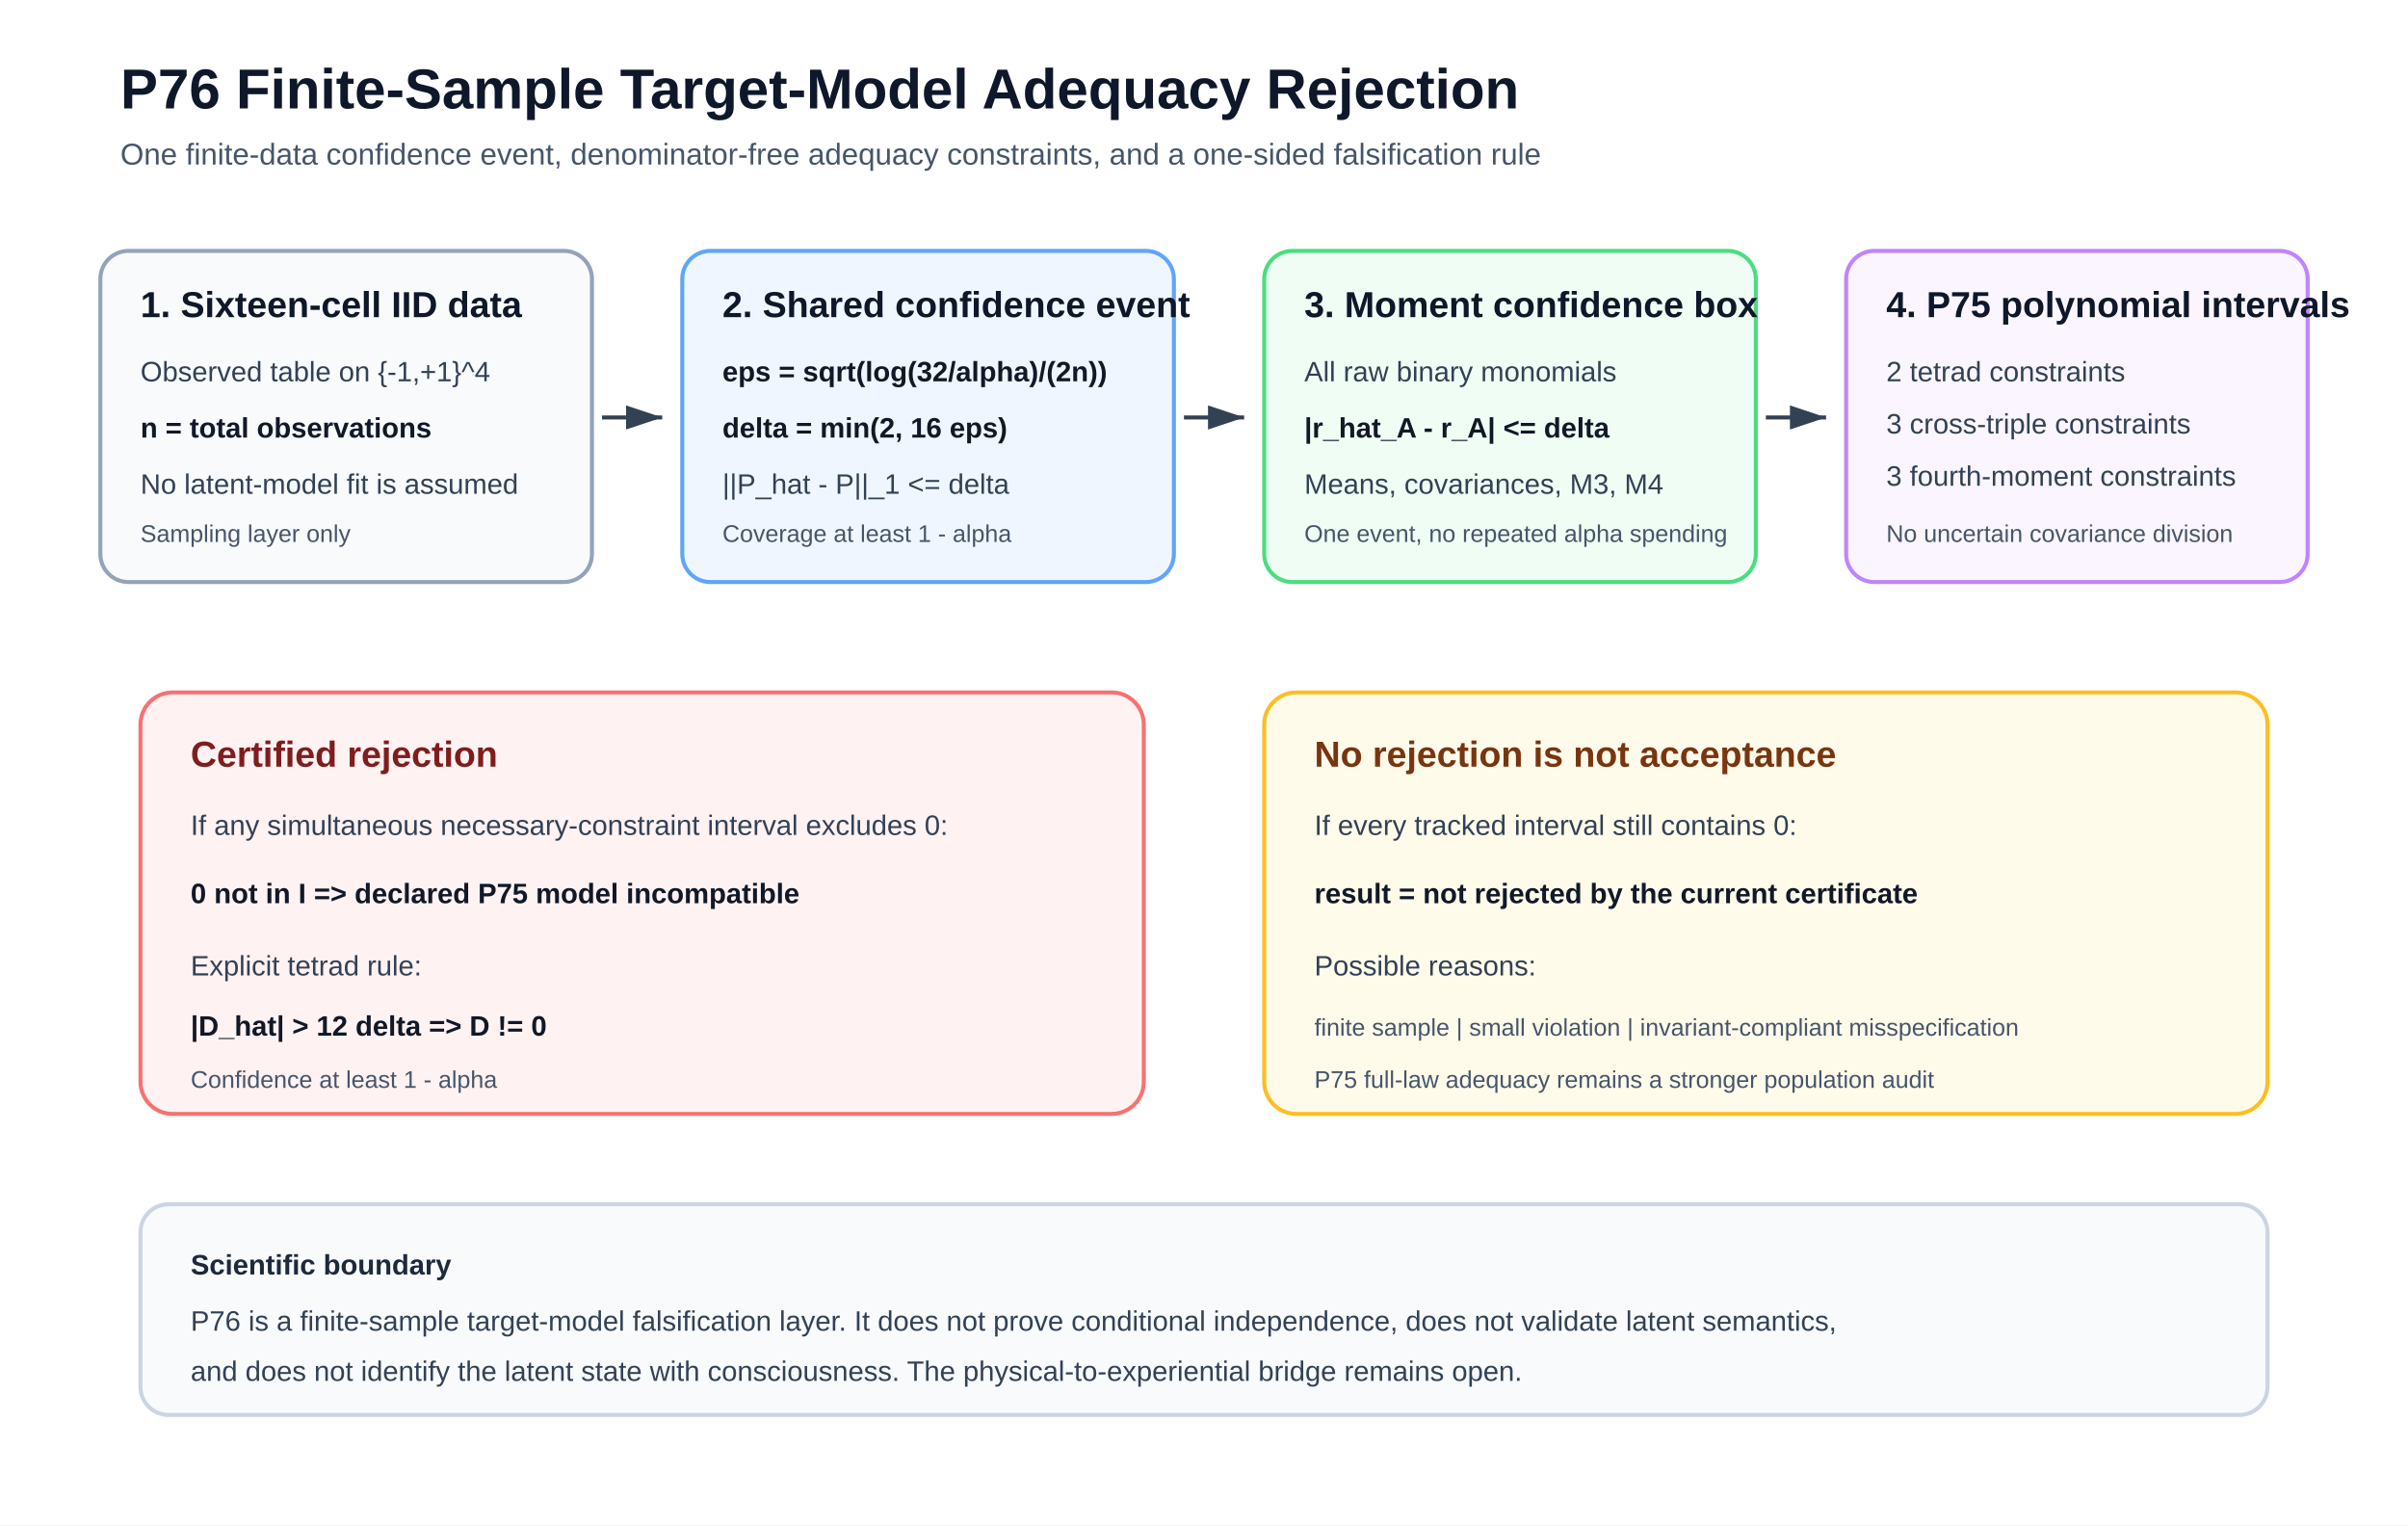
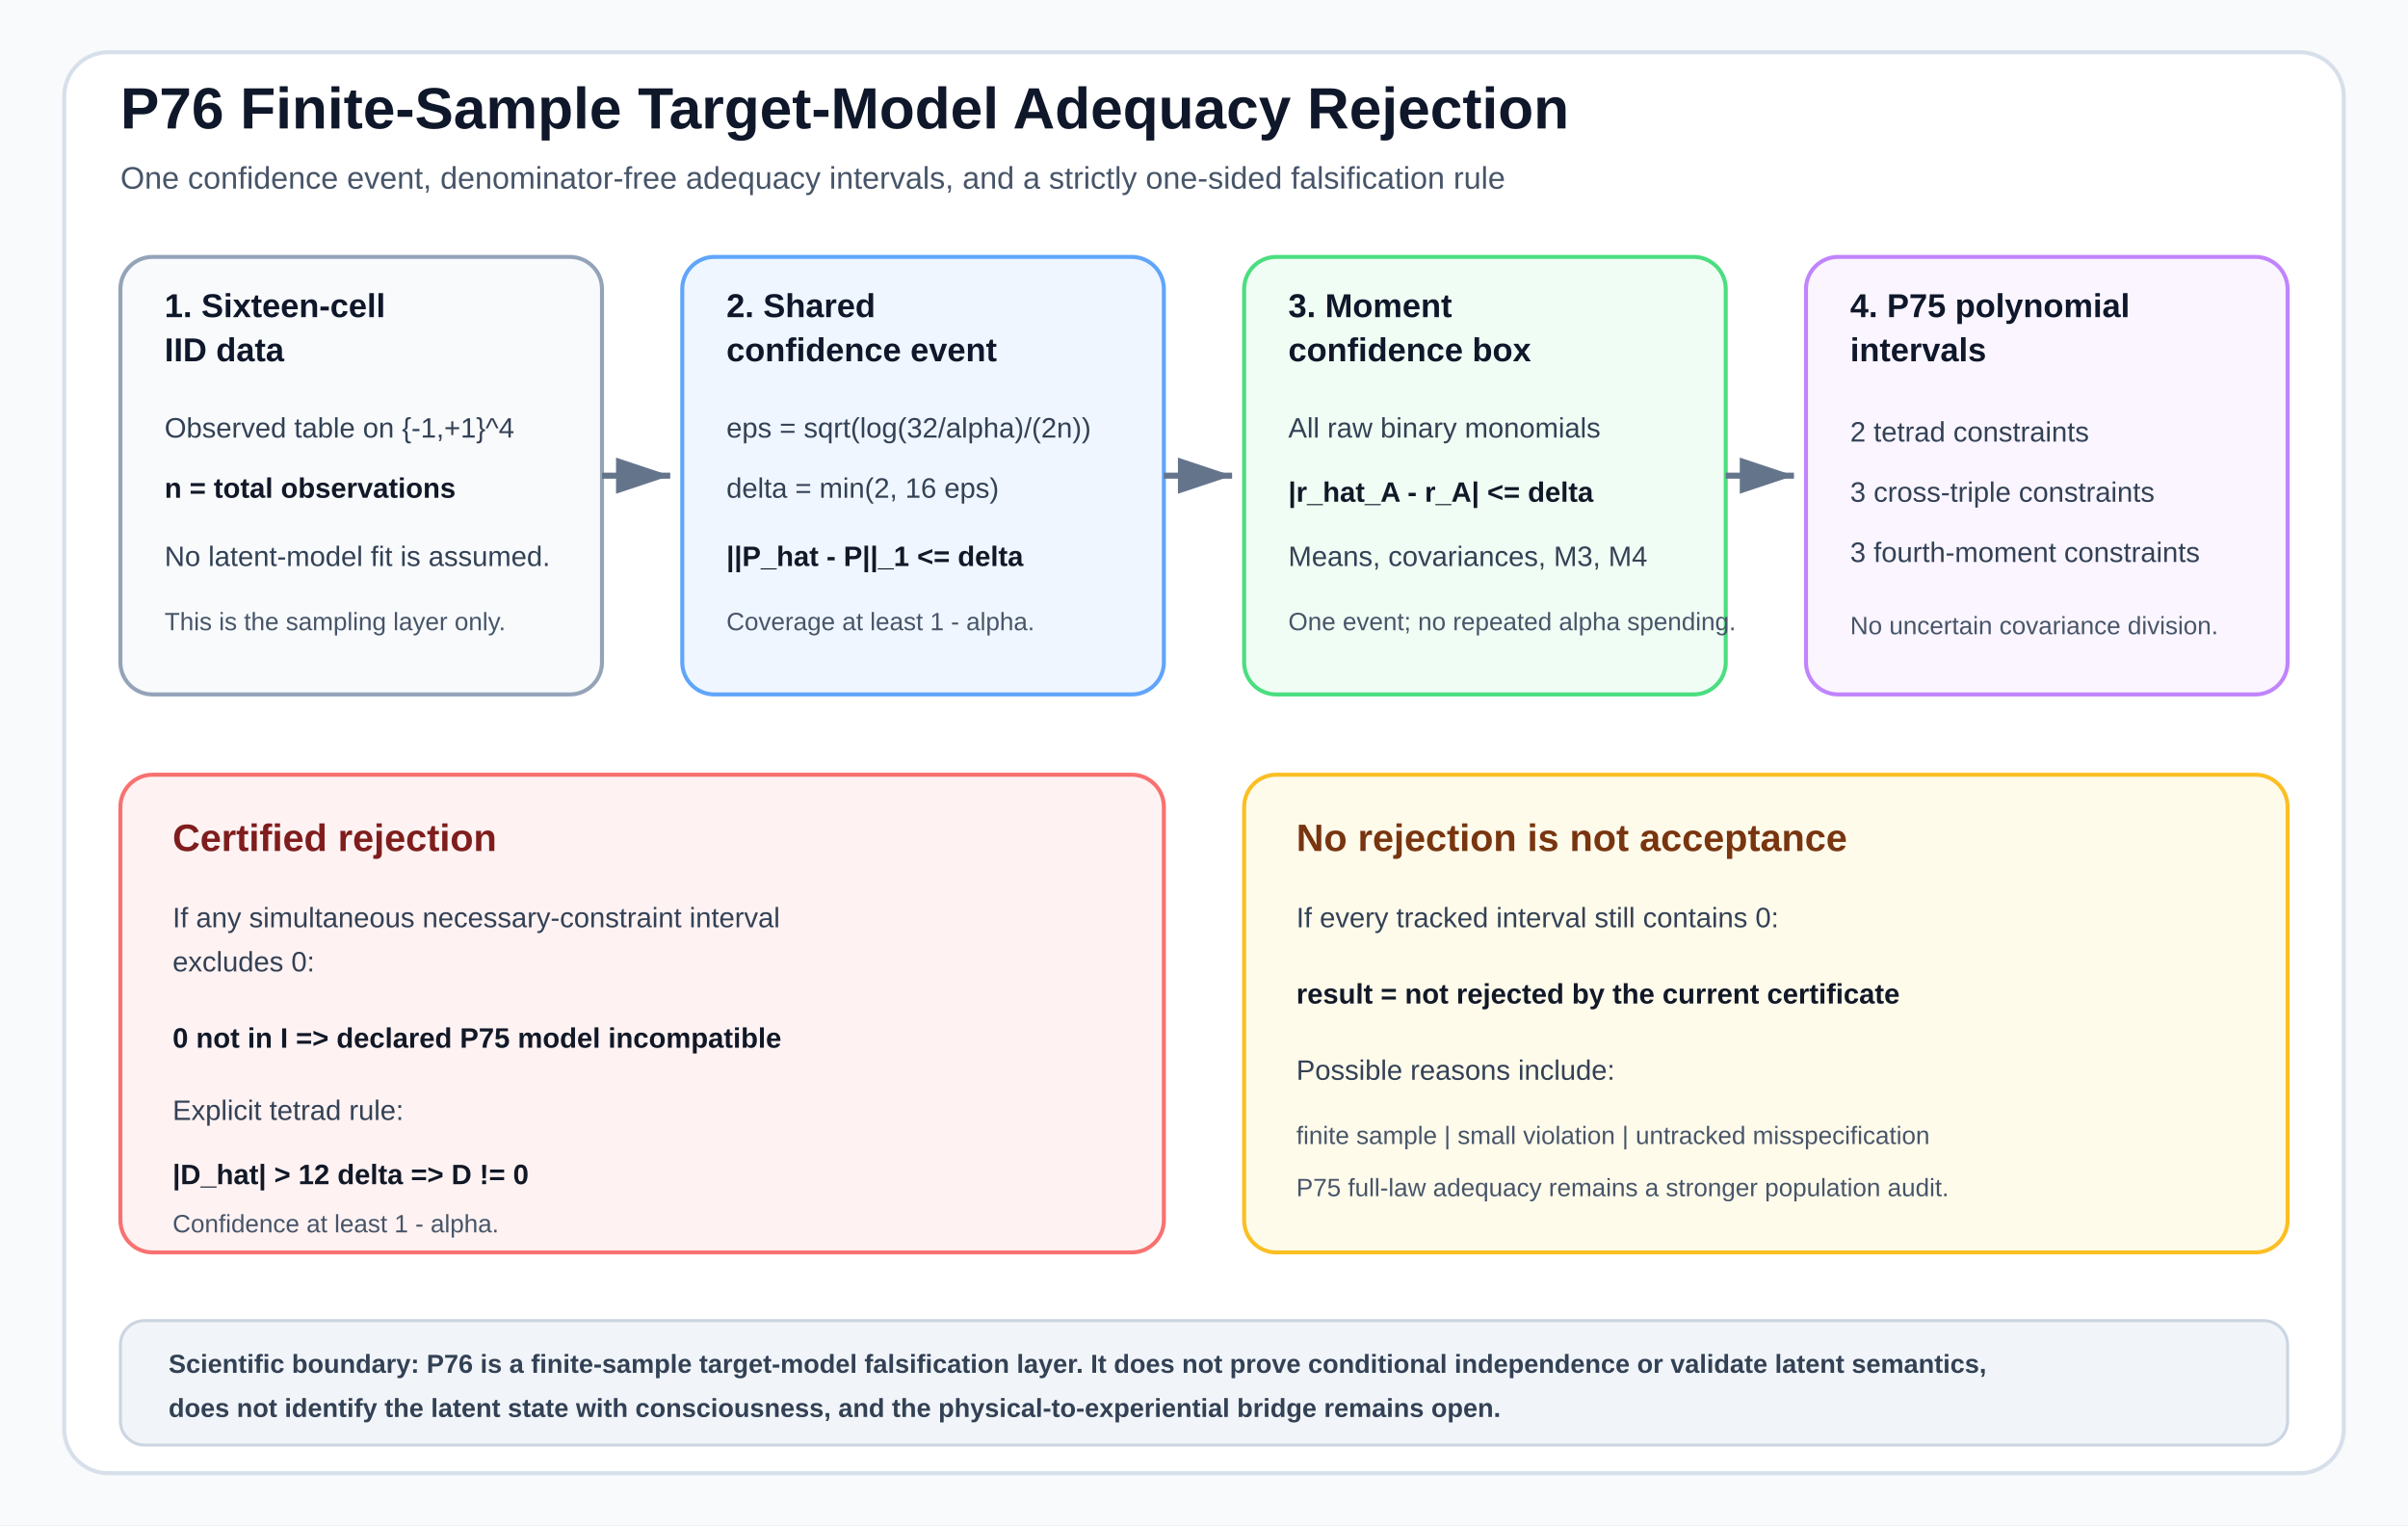
<svg xmlns="http://www.w3.org/2000/svg" width="1200" height="760" viewBox="0 0 1200 760" role="img" aria-labelledby="title desc">
  <defs>
    <marker id="arrow" markerWidth="10" markerHeight="10" refX="9" refY="3" orient="auto" markerUnits="strokeWidth">
-       <path d="M0,0 L0,6 L9,3 z" fill="#334155" />
+       <path d="M0,0 L0,6 L9,3 z" fill="#64748b" />
    </marker>
    <style>
-       .title { font: 700 28px Arial, sans-serif; fill: #0f172a; }
-       .subtitle { font: 400 15px Arial, sans-serif; fill: #475569; }
-       .boxTitle { font: 700 18px Arial, sans-serif; fill: #0f172a; }
-       .body { font: 400 14px Arial, sans-serif; fill: #334155; }
-       .eq { font: 600 14px Arial, sans-serif; fill: #111827; }
-       .small { font: 400 12px Arial, sans-serif; fill: #475569; }
-       .reject { font: 700 18px Arial, sans-serif; fill: #7f1d1d; }
-       .caution { font: 700 18px Arial, sans-serif; fill: #78350f; }
-       .boundary { font: 600 14px Arial, sans-serif; fill: #1e293b; }
+       .title{font:700 29px Arial,sans-serif;fill:#0f172a}
+       .subtitle{font:400 15.5px Arial,sans-serif;fill:#475569}
+       .step{font:700 16.5px Arial,sans-serif;fill:#0f172a}
+       .body{font:400 14px Arial,sans-serif;fill:#334155}
+       .eq{font:600 14px Arial,sans-serif;fill:#111827}
+       .small{font:400 12.5px Arial,sans-serif;fill:#475569}
+       .outcome{font:700 19px Arial,sans-serif}
+       .boundary{font:600 13px Arial,sans-serif;fill:#334155}
    </style>
  </defs>
-   <rect x="0" y="0" width="1200" height="760" fill="#ffffff" />
-   <text x="60" y="54" class="title">P76 Finite-Sample Target-Model Adequacy Rejection</text>
-   <text x="60" y="82" class="subtitle">One finite-data confidence event, denominator-free adequacy constraints, and a one-sided falsification rule</text>
-   <rect x="50" y="125" width="245" height="165" rx="14" fill="#f8fafc" stroke="#94a3b8" stroke-width="2" />
-   <text x="70" y="158" class="boxTitle">1. Sixteen-cell IID data</text>
-   <text x="70" y="190" class="body">Observed table on {-1,+1}^4</text>
-   <text x="70" y="218" class="eq">n = total observations</text>
-   <text x="70" y="246" class="body">No latent-model fit is assumed</text>
-   <text x="70" y="270" class="small">Sampling layer only</text>
-   <line x1="300" y1="208" x2="330" y2="208" stroke="#334155" stroke-width="2" marker-end="url(#arrow)" />
-   <rect x="340" y="125" width="245" height="165" rx="14" fill="#eff6ff" stroke="#60a5fa" stroke-width="2" />
-   <text x="360" y="158" class="boxTitle">2. Shared confidence event</text>
-   <text x="360" y="190" class="eq">eps = sqrt(log(32/alpha)/(2n))</text>
-   <text x="360" y="218" class="eq">delta = min(2, 16 eps)</text>
-   <text x="360" y="246" class="body">||P_hat - P||_1 &lt;= delta</text>
-   <text x="360" y="270" class="small">Coverage at least 1 - alpha</text>
-   <line x1="590" y1="208" x2="620" y2="208" stroke="#334155" stroke-width="2" marker-end="url(#arrow)" />
-   <rect x="630" y="125" width="245" height="165" rx="14" fill="#f0fdf4" stroke="#4ade80" stroke-width="2" />
-   <text x="650" y="158" class="boxTitle">3. Moment confidence box</text>
-   <text x="650" y="190" class="body">All raw binary monomials</text>
-   <text x="650" y="218" class="eq">|r_hat_A - r_A| &lt;= delta</text>
-   <text x="650" y="246" class="body">Means, covariances, M3, M4</text>
-   <text x="650" y="270" class="small">One event, no repeated alpha spending</text>
-   <line x1="880" y1="208" x2="910" y2="208" stroke="#334155" stroke-width="2" marker-end="url(#arrow)" />
-   <rect x="920" y="125" width="230" height="165" rx="14" fill="#faf5ff" stroke="#c084fc" stroke-width="2" />
-   <text x="940" y="158" class="boxTitle">4. P75 polynomial intervals</text>
-   <text x="940" y="190" class="body">2 tetrad constraints</text>
-   <text x="940" y="216" class="body">3 cross-triple constraints</text>
-   <text x="940" y="242" class="body">3 fourth-moment constraints</text>
-   <text x="940" y="270" class="small">No uncertain covariance division</text>
-   <rect x="70" y="345" width="500" height="210" rx="16" fill="#fef2f2" stroke="#f87171" stroke-width="2" />
-   <text x="95" y="382" class="reject">Certified rejection</text>
-   <text x="95" y="416" class="body">If any simultaneous necessary-constraint interval excludes 0:</text>
-   <text x="95" y="450" class="eq">0 not in I  =&gt;  declared P75 model incompatible</text>
-   <text x="95" y="486" class="body">Explicit tetrad rule:</text>
-   <text x="95" y="516" class="eq">|D_hat| &gt; 12 delta  =&gt;  D != 0</text>
-   <text x="95" y="542" class="small">Confidence at least 1 - alpha</text>
-   <rect x="630" y="345" width="500" height="210" rx="16" fill="#fffbeb" stroke="#fbbf24" stroke-width="2" />
-   <text x="655" y="382" class="caution">No rejection is not acceptance</text>
-   <text x="655" y="416" class="body">If every tracked interval still contains 0:</text>
-   <text x="655" y="450" class="eq">result = not rejected by the current certificate</text>
-   <text x="655" y="486" class="body">Possible reasons:</text>
-   <text x="655" y="516" class="small">finite sample | small violation | invariant-compliant misspecification</text>
-   <text x="655" y="542" class="small">P75 full-law adequacy remains a stronger population audit</text>
-   <rect x="70" y="600" width="1060" height="105" rx="14" fill="#f8fafc" stroke="#cbd5e1" stroke-width="2" />
-   <text x="95" y="635" class="boundary">Scientific boundary</text>
-   <text x="95" y="663" class="body">P76 is a finite-sample target-model falsification layer. It does not prove conditional independence, does not validate latent semantics,</text>
-   <text x="95" y="688" class="body">and does not identify the latent state with consciousness. The physical-to-experiential bridge remains open.</text>
+   <rect width="1200" height="760" fill="#f8fafc" />
+   <rect x="32" y="26" width="1136" height="708" rx="22" fill="#ffffff" stroke="#d7e0ea" stroke-width="2" />
+   <text x="60" y="64" class="title">P76 Finite-Sample Target-Model Adequacy Rejection</text>
+   <text x="60" y="94" class="subtitle">One confidence event, denominator-free adequacy intervals, and a strictly one-sided falsification rule</text>
+   <g id="data-panel">
+     <rect x="60" y="128" width="240" height="218" rx="16" fill="#f8fafc" stroke="#94a3b8" stroke-width="2" />
+     <text x="82" y="158" class="step">1. Sixteen-cell</text>
+     <text x="82" y="180" class="step">IID data</text>
+     <text x="82" y="218" class="body">Observed table on {-1,+1}^4</text>
+     <text x="82" y="248" class="eq">n = total observations</text>
+     <text x="82" y="282" class="body">No latent-model fit is assumed.</text>
+     <text x="82" y="314" class="small">This is the sampling layer only.</text>
+   </g>
+   <path d="M300 237 L334 237" stroke="#64748b" stroke-width="3" fill="none" marker-end="url(#arrow)" />
+   <g id="confidence-panel">
+     <rect x="340" y="128" width="240" height="218" rx="16" fill="#eff6ff" stroke="#60a5fa" stroke-width="2" />
+     <text x="362" y="158" class="step">2. Shared</text>
+     <text x="362" y="180" class="step">confidence event</text>
+     <text x="362" y="218" class="body">eps = sqrt(log(32/alpha)/(2n))</text>
+     <text x="362" y="248" class="body">delta = min(2, 16 eps)</text>
+     <text x="362" y="282" class="eq">||P_hat - P||_1 &lt;= delta</text>
+     <text x="362" y="314" class="small">Coverage at least 1 - alpha.</text>
+   </g>
+   <path d="M580 237 L614 237" stroke="#64748b" stroke-width="3" fill="none" marker-end="url(#arrow)" />
+   <g id="moment-panel">
+     <rect x="620" y="128" width="240" height="218" rx="16" fill="#f0fdf4" stroke="#4ade80" stroke-width="2" />
+     <text x="642" y="158" class="step">3. Moment</text>
+     <text x="642" y="180" class="step">confidence box</text>
+     <text x="642" y="218" class="body">All raw binary monomials</text>
+     <text x="642" y="250" class="eq">|r_hat_A - r_A| &lt;= delta</text>
+     <text x="642" y="282" class="body">Means, covariances, M3, M4</text>
+     <text x="642" y="314" class="small">One event; no repeated alpha spending.</text>
+   </g>
+   <path d="M860 237 L894 237" stroke="#64748b" stroke-width="3" fill="none" marker-end="url(#arrow)" />
+   <g id="constraint-panel">
+     <rect x="900" y="128" width="240" height="218" rx="16" fill="#faf5ff" stroke="#c084fc" stroke-width="2" />
+     <text x="922" y="158" class="step">4. P75 polynomial</text>
+     <text x="922" y="180" class="step">intervals</text>
+     <text x="922" y="220" class="body">2 tetrad constraints</text>
+     <text x="922" y="250" class="body">3 cross-triple constraints</text>
+     <text x="922" y="280" class="body">3 fourth-moment constraints</text>
+     <text x="922" y="316" class="small">No uncertain covariance division.</text>
+   </g>
+   <g id="rejection-panel">
+     <rect x="60" y="386" width="520" height="238" rx="16" fill="#fef2f2" stroke="#f87171" stroke-width="2" />
+     <text x="86" y="424" class="outcome" fill="#7f1d1d">Certified rejection</text>
+     <text x="86" y="462" class="body">If any simultaneous necessary-constraint interval</text>
+     <text x="86" y="484" class="body">excludes 0:</text>
+     <text x="86" y="522" class="eq">0 not in I  =&gt;  declared P75 model incompatible</text>
+     <text x="86" y="558" class="body">Explicit tetrad rule:</text>
+     <text x="86" y="590" class="eq">|D_hat| &gt; 12 delta  =&gt;  D != 0</text>
+     <text x="86" y="614" class="small">Confidence at least 1 - alpha.</text>
+   </g>
+   <g id="nonrejection-panel">
+     <rect x="620" y="386" width="520" height="238" rx="16" fill="#fffbeb" stroke="#fbbf24" stroke-width="2" />
+     <text x="646" y="424" class="outcome" fill="#78350f">No rejection is not acceptance</text>
+     <text x="646" y="462" class="body">If every tracked interval still contains 0:</text>
+     <text x="646" y="500" class="eq">result = not rejected by the current certificate</text>
+     <text x="646" y="538" class="body">Possible reasons include:</text>
+     <text x="646" y="570" class="small">finite sample | small violation | untracked misspecification</text>
+     <text x="646" y="596" class="small">P75 full-law adequacy remains a stronger population audit.</text>
+   </g>
+   <g id="scientific-boundary">
+     <rect x="60" y="658" width="1080" height="62" rx="12" fill="#f1f5f9" stroke="#cbd5e1" stroke-width="1.5" />
+     <text x="84" y="684" class="boundary">Scientific boundary: P76 is a finite-sample target-model falsification layer. It does not prove conditional independence or validate latent semantics,</text>
+     <text x="84" y="706" class="boundary">does not identify the latent state with consciousness, and the physical-to-experiential bridge remains open.</text>
+   </g>
</svg>
